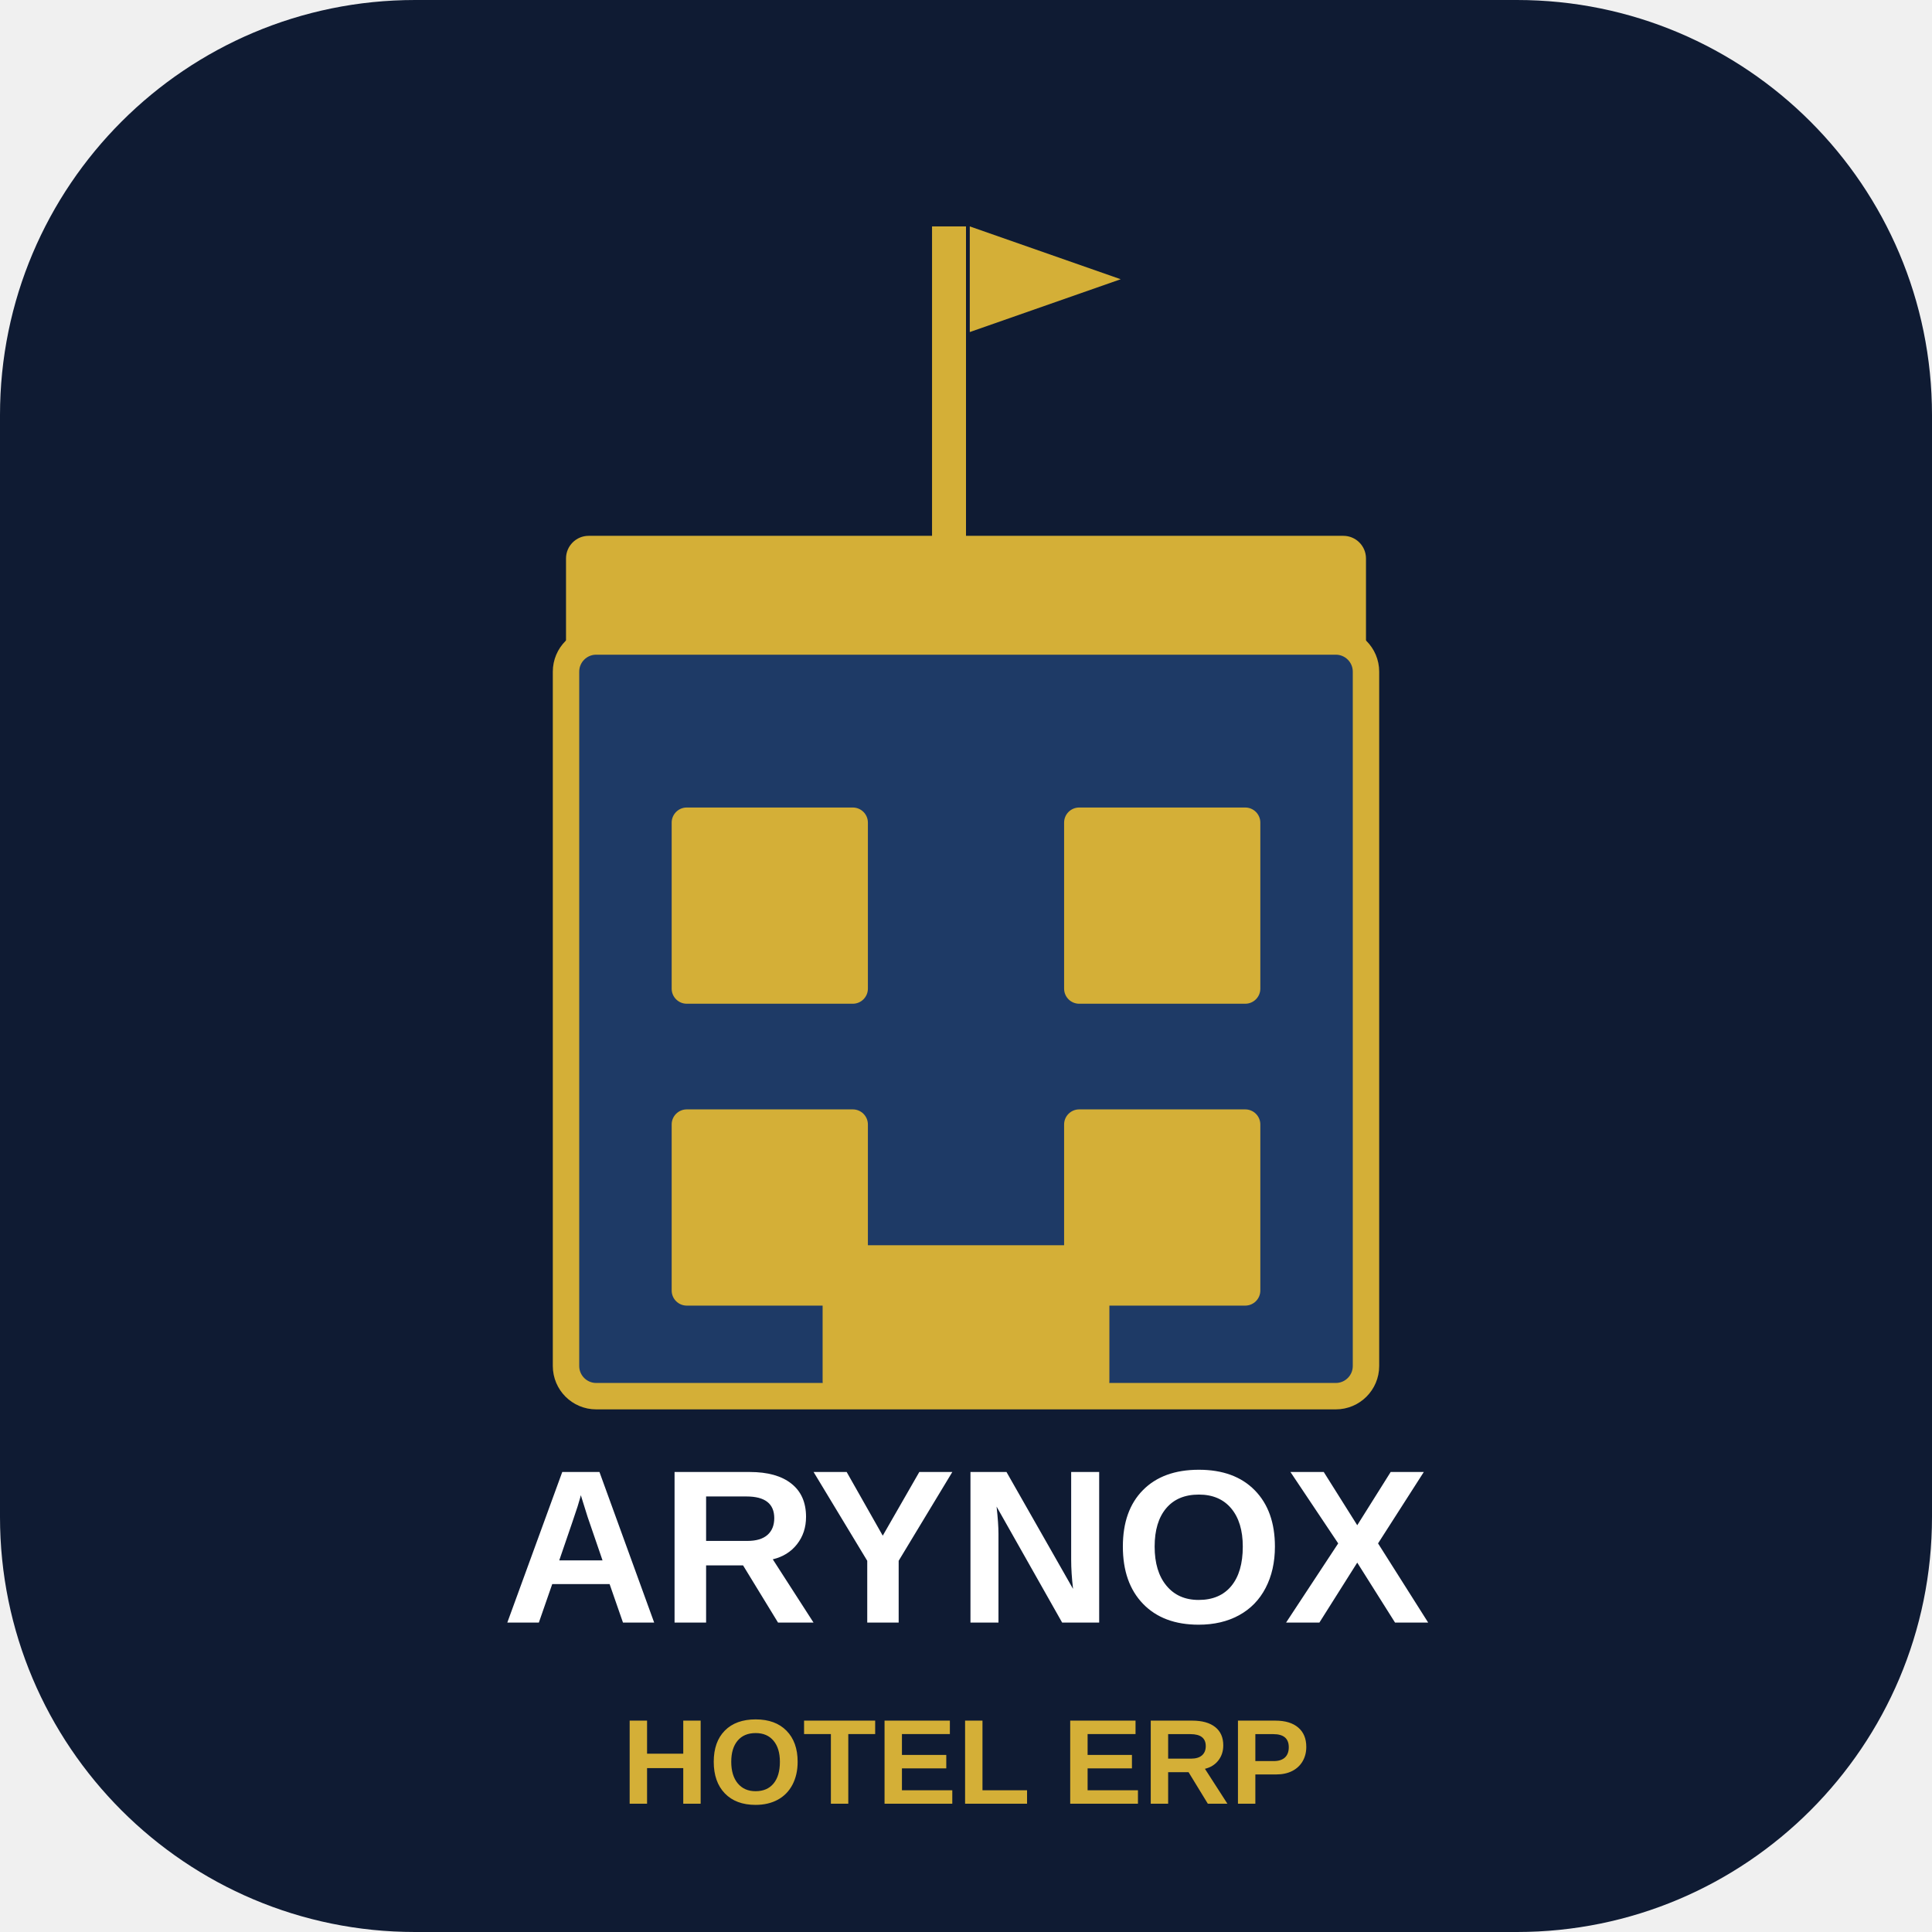
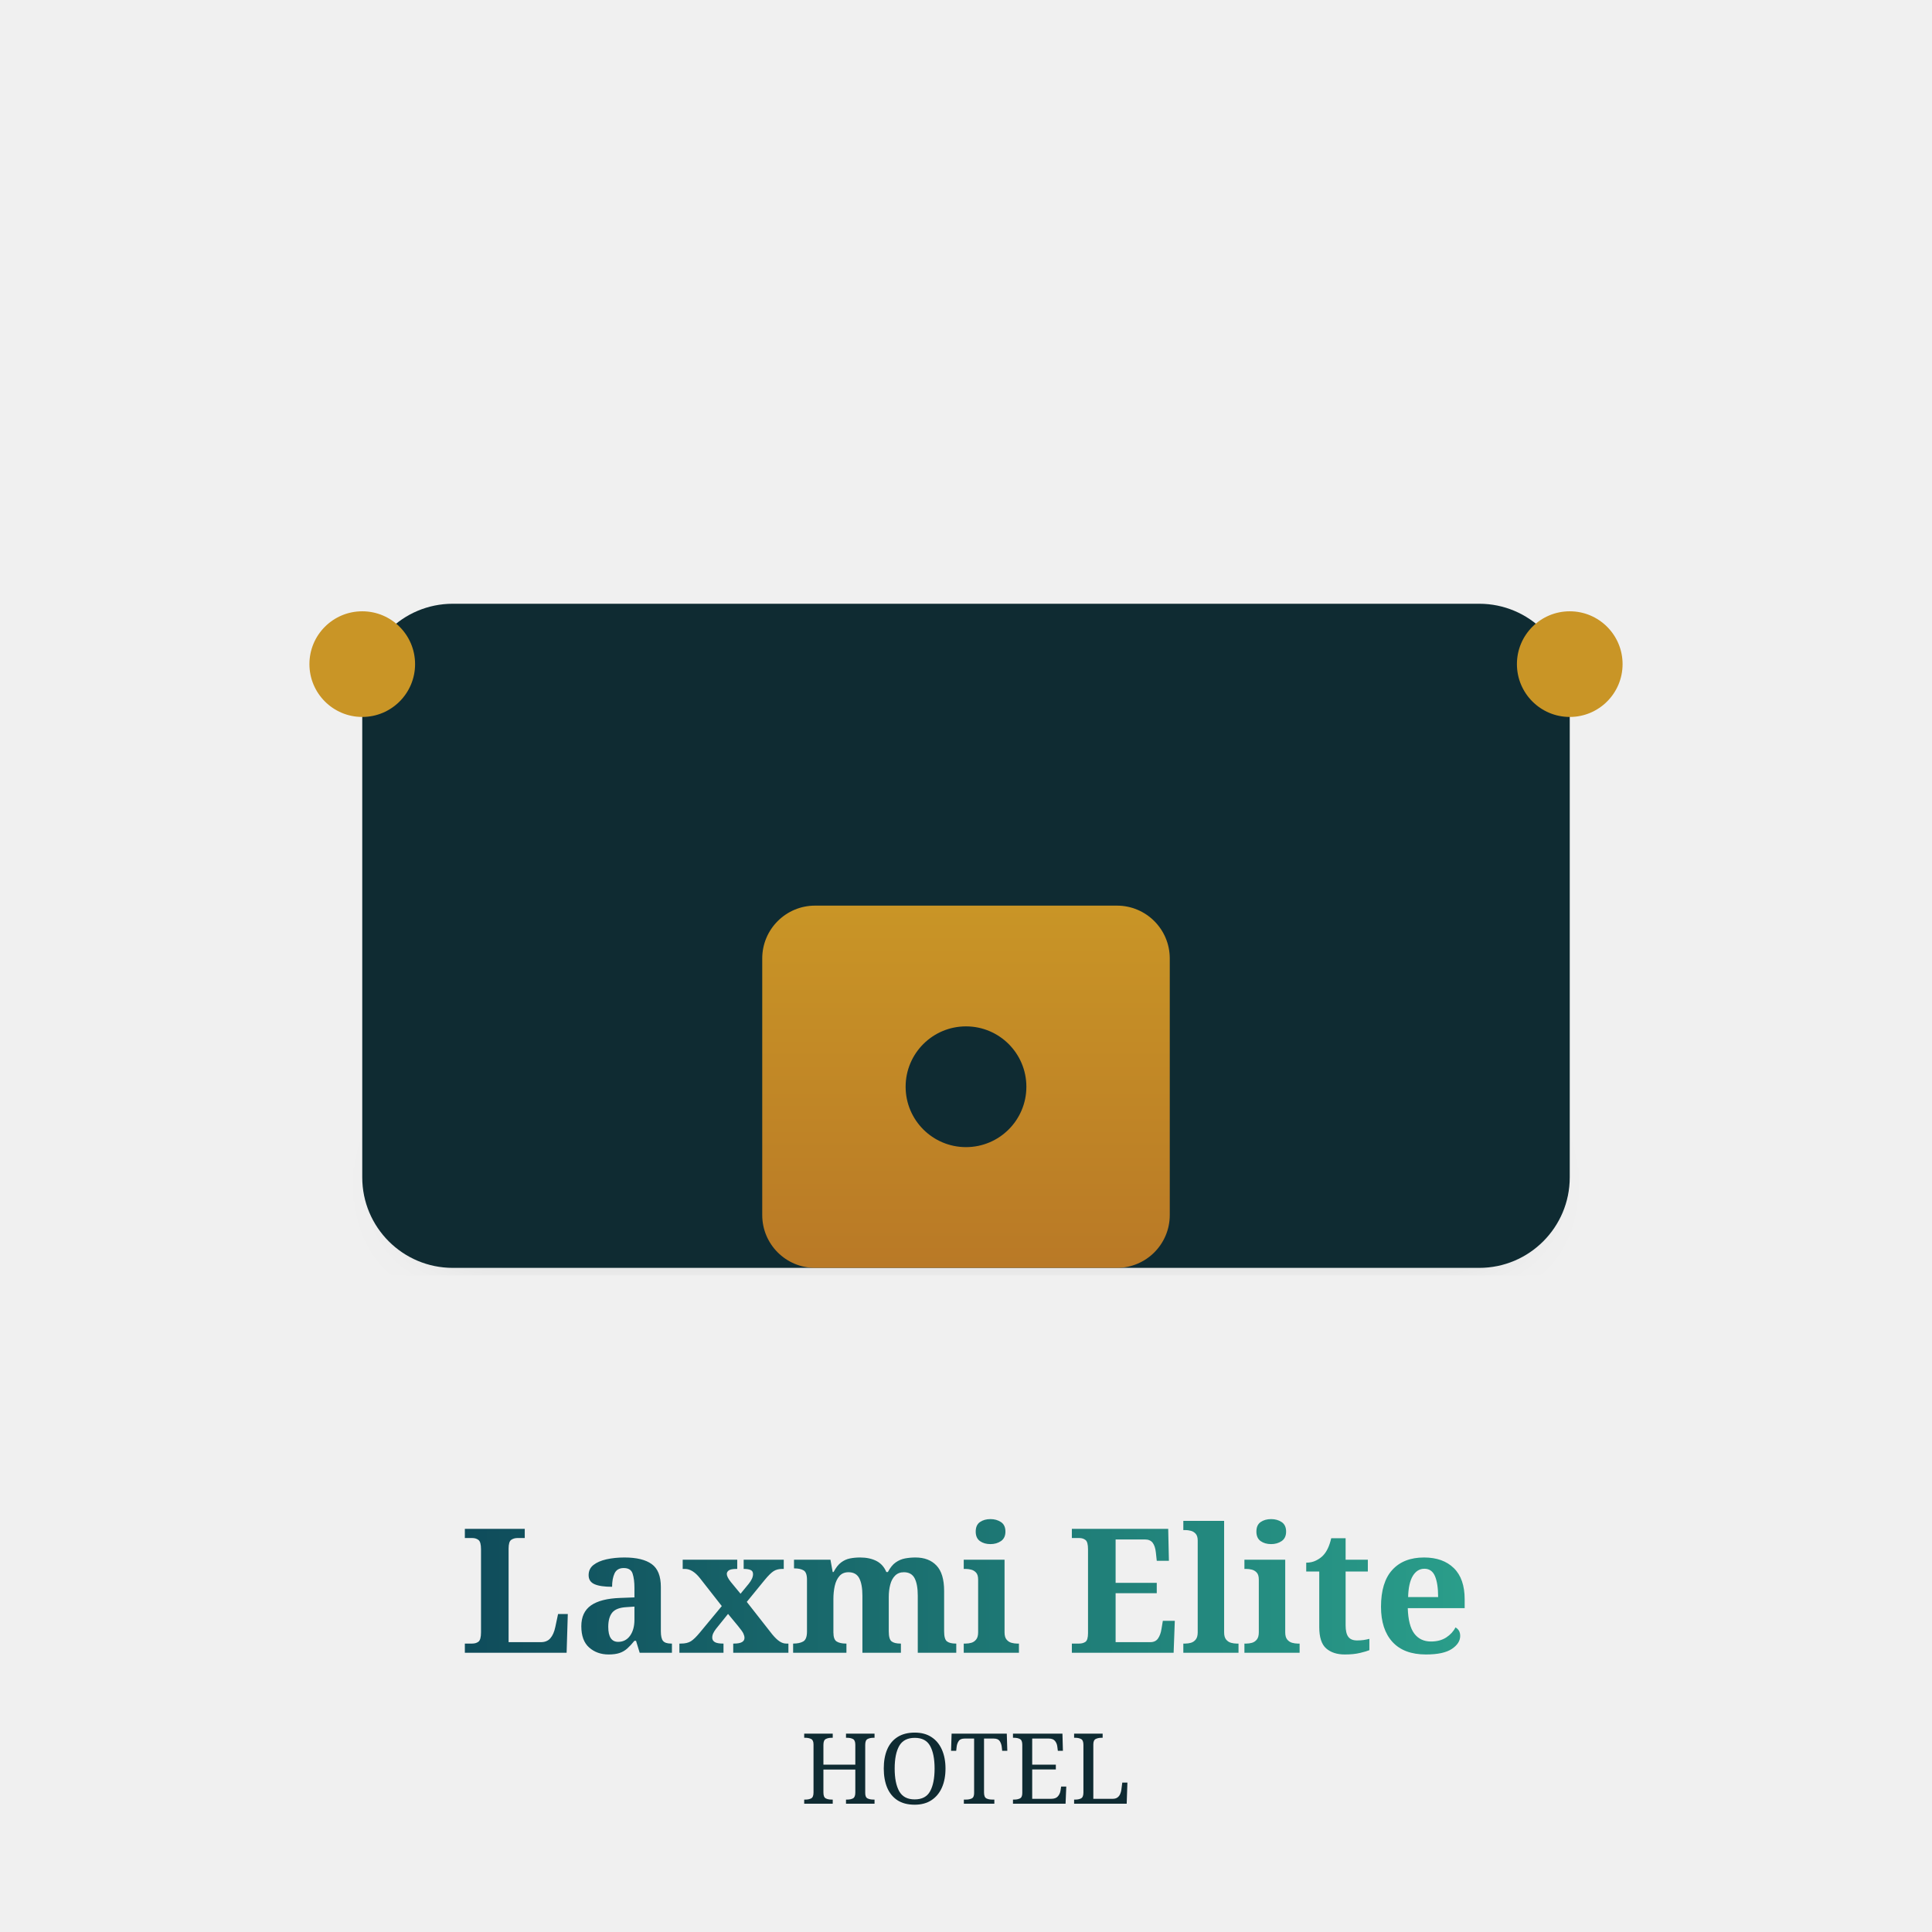
- <svg xmlns="http://www.w3.org/2000/svg" viewBox="0 0 512 512" font-family="Segoe UI, Arial, sans-serif">
-   <rect width="512" height="512" rx="110" fill="#0F1B33" />
-   <rect x="247" y="60" width="9" height="92" fill="#D4AF37" />
-   <polygon points="257,60 297,74 257,88" fill="#D4AF37" />
-   <rect x="150" y="142" width="212" height="34" rx="6" fill="#D4AF37" />
-   <rect x="150" y="170" width="212" height="200" rx="8" fill="#1E3A66" stroke="#D4AF37" stroke-width="7" />
-   <rect x="178" y="214" width="52" height="52" rx="4" fill="#D4AF37" />
-   <rect x="282" y="214" width="52" height="52" rx="4" fill="#D4AF37" />
-   <rect x="178" y="294" width="52" height="52" rx="4" fill="#D4AF37" />
-   <rect x="282" y="294" width="52" height="52" rx="4" fill="#D4AF37" />
-   <rect x="218" y="330" width="76" height="40" rx="4" fill="#D4AF37" />
-   <text x="256" y="430" text-anchor="middle" font-size="58" font-weight="bold" fill="#FFFFFF">ARYNOX</text>
-   <text x="256" y="478" text-anchor="middle" font-size="32" font-weight="bold" fill="#D4AF37">HOTEL ERP</text>
+ <svg xmlns="http://www.w3.org/2000/svg" viewBox="0 0 512 512" role="img" aria-label="Hotel Laxmi Elite logo">
+   <defs>
+     <linearGradient id="gold" x1="0%" y1="0%" x2="0%" y2="100%">
+       <stop offset="0%" stop-color="#c99526" />
+       <stop offset="100%" stop-color="#b97926" />
+     </linearGradient>
+     <linearGradient id="teal" x1="0%" y1="0%" x2="100%" y2="0%">
+       <stop offset="0%" stop-color="#0f4c5b" />
+       <stop offset="100%" stop-color="#2a9d8a" />
+     </linearGradient>
+     <filter id="soft" x="-50%" y="-50%" width="200%" height="200%">
+       <feDropShadow dx="0" dy="4" stdDeviation="8" flood-opacity="0.25" />
+     </filter>
+   </defs>
+   <ellipse cx="256" cy="300" rx="150" ry="28" fill="url(#gold)" />
+   <rect x="110" y="296" width="292" height="28" rx="14" fill="url(#teal)" filter="url(#soft)" />
+   <rect x="96" y="160" width="320" height="176" rx="24" fill="#0f2b32" />
+   <rect x="202" y="240" width="108" height="96" rx="14" fill="url(#gold)" />
+   <circle cx="256" cy="288" r="16" fill="#0f2b32" />
+   <circle cx="96" cy="176" r="14" fill="#c99526" />
+   <circle cx="416" cy="176" r="14" fill="#c99526" />
+   <text x="256" y="438" font-family="Georgia,serif" font-weight="700" font-size="46" fill="url(#teal)" text-anchor="middle">Laxmi Elite</text>
+   <text x="256" y="478" font-family="Georgia,serif" font-weight="400" font-size="26" fill="#0f2b32" text-anchor="middle">HOTEL</text>
</svg>
